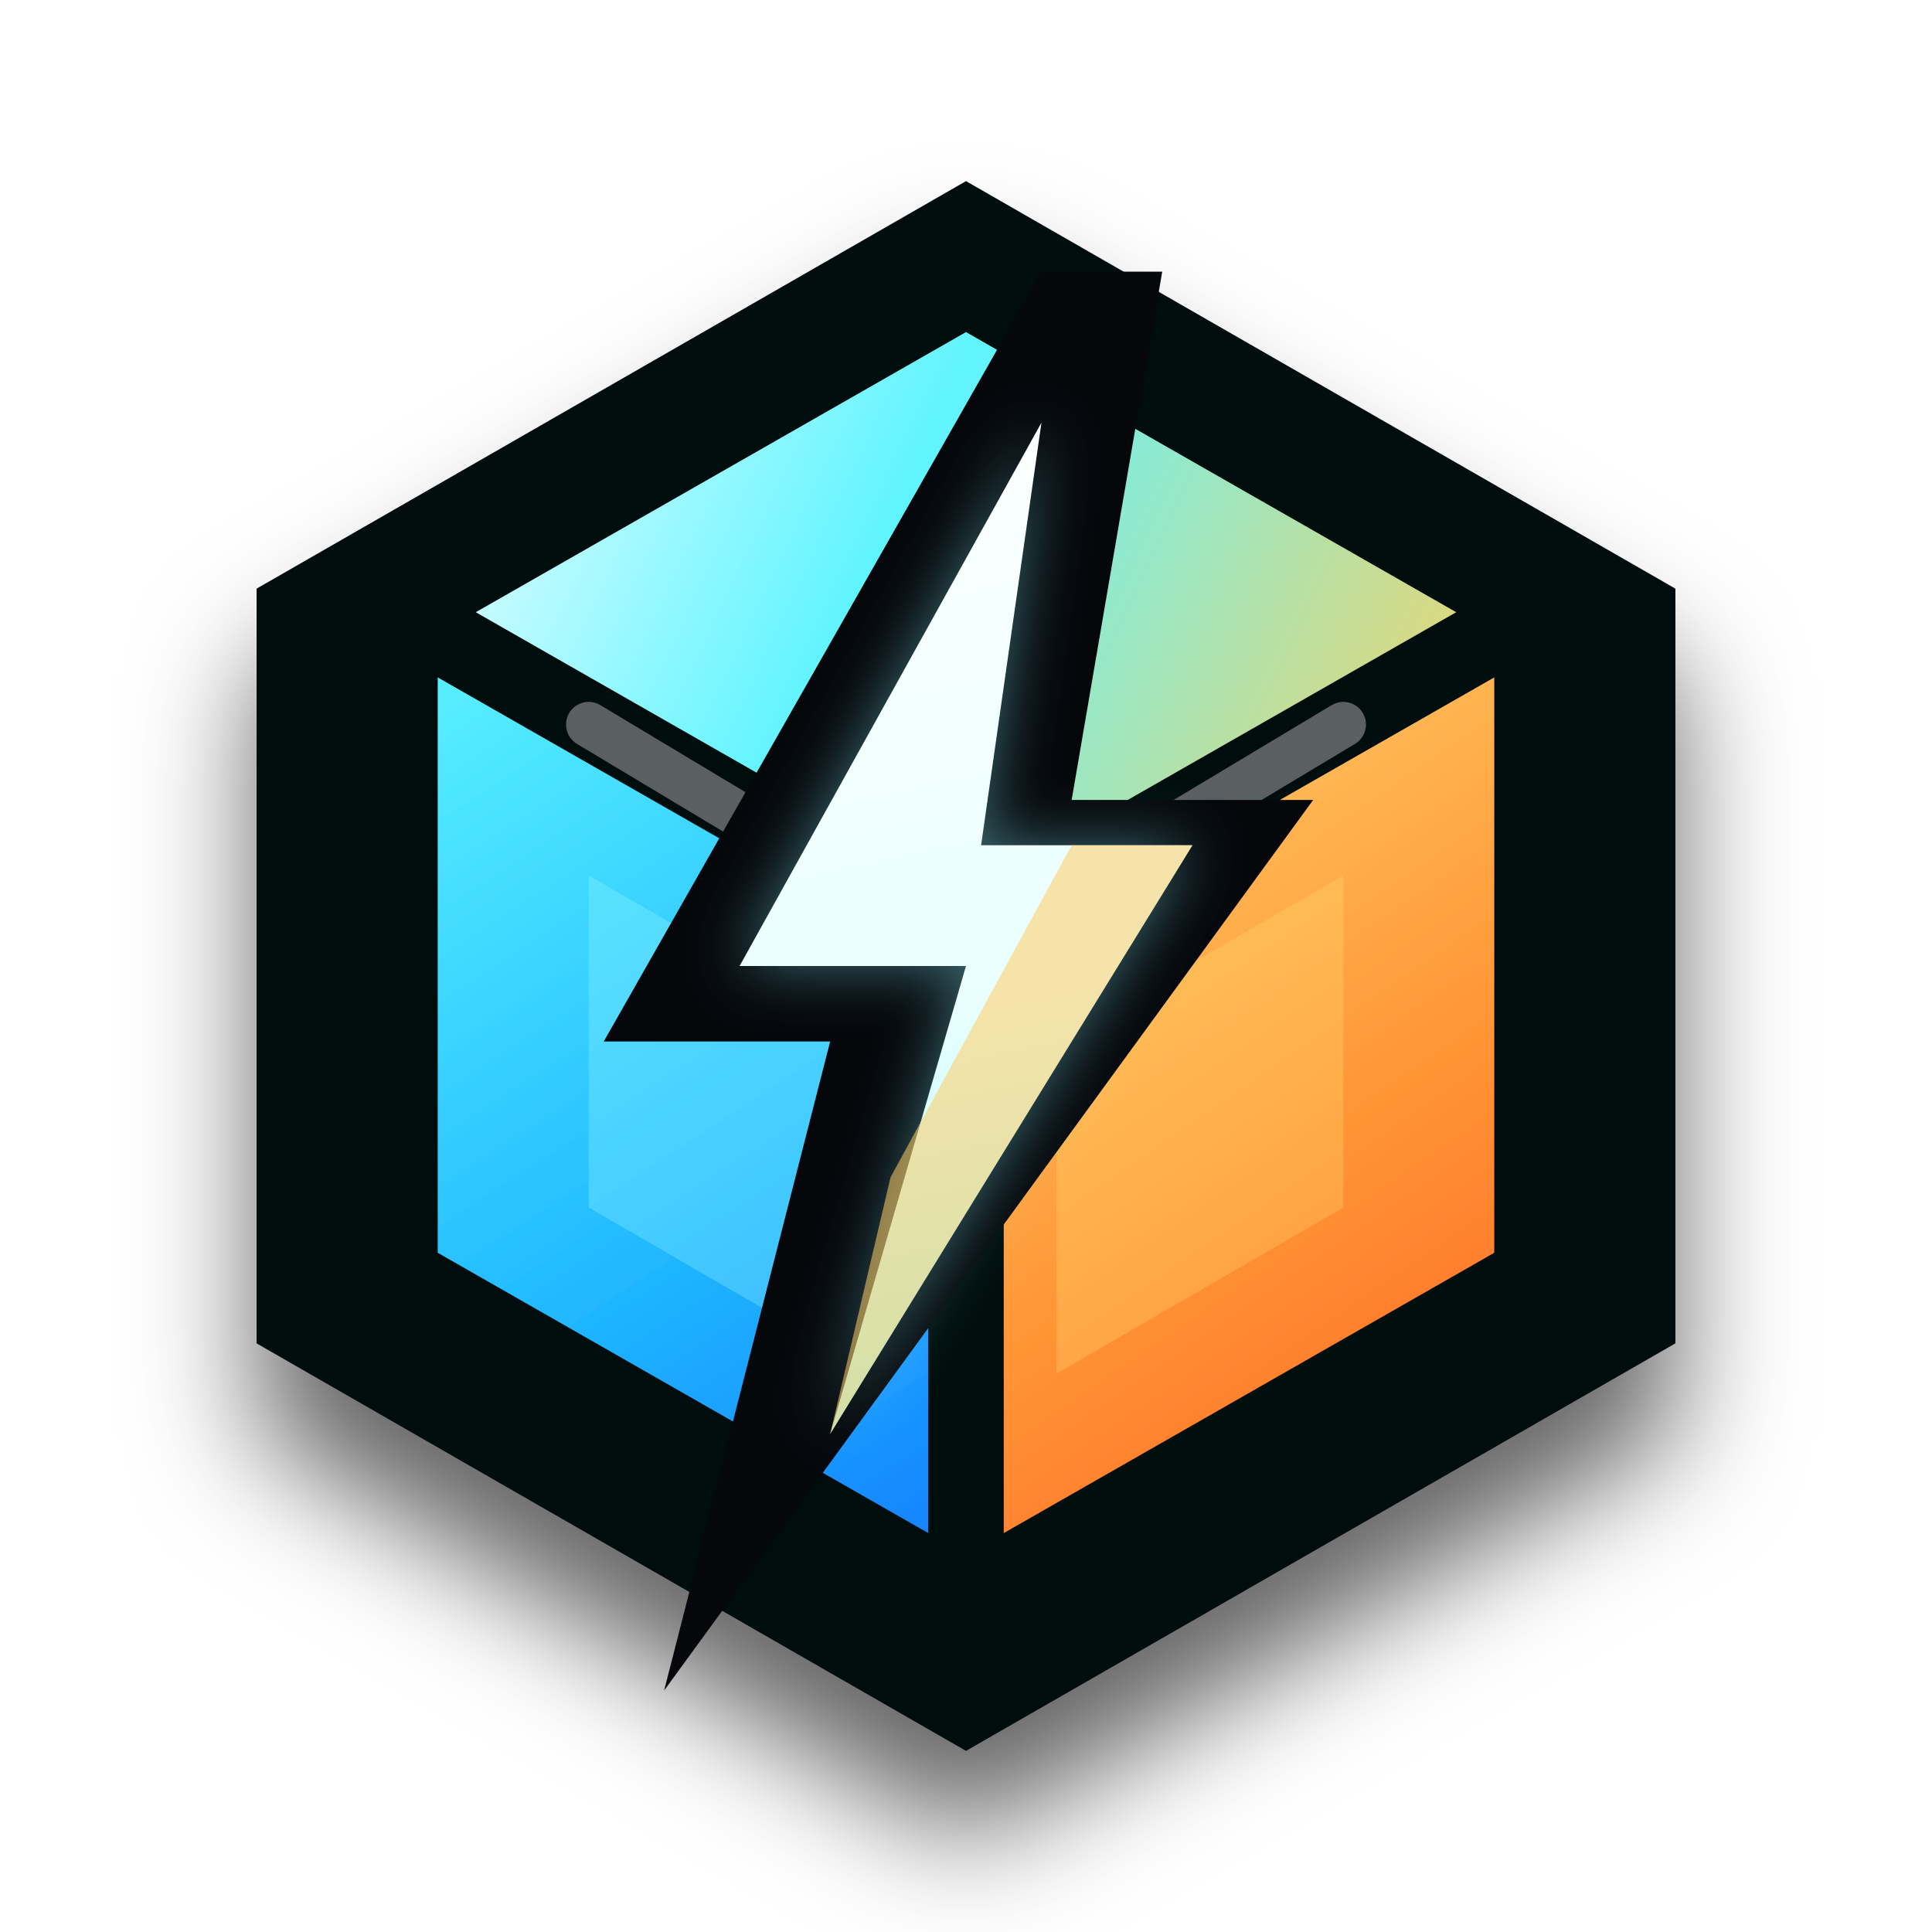
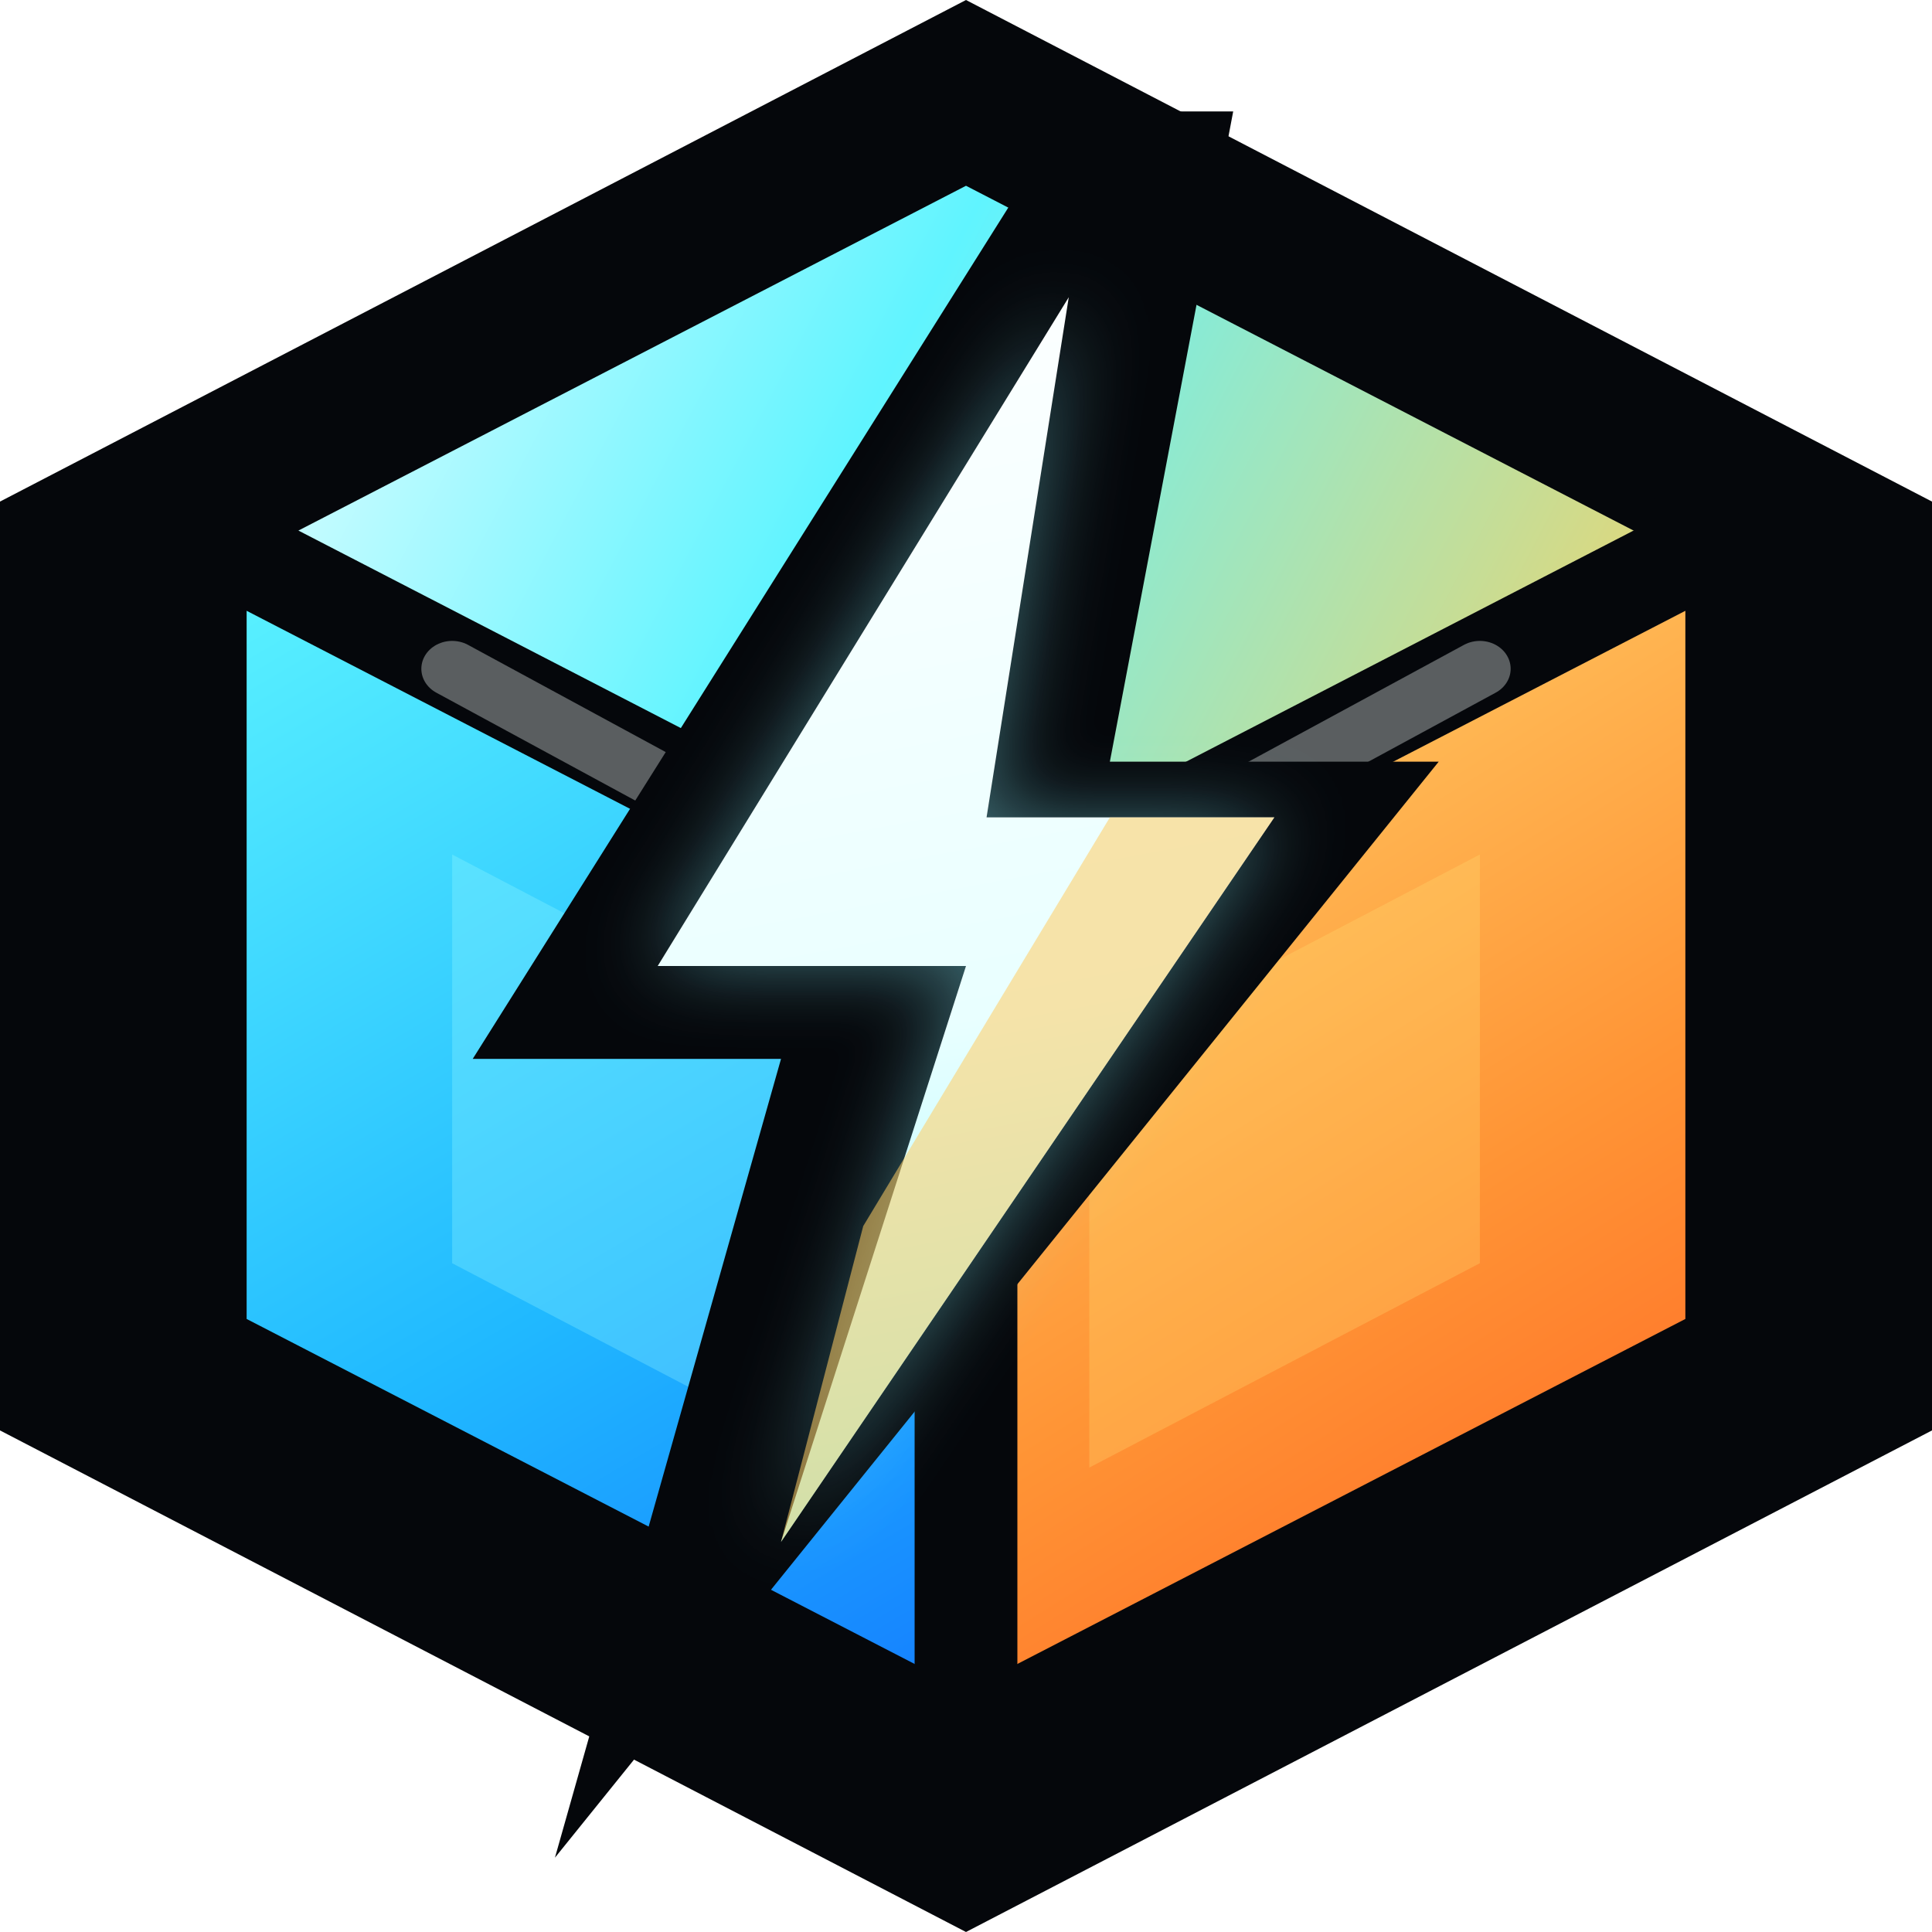
- <svg xmlns="http://www.w3.org/2000/svg" viewBox="0 0 128 128" role="img" aria-label="Slop Heroes logo">
+ <svg xmlns="http://www.w3.org/2000/svg" viewBox="0 0 128 128" width="128" height="128" role="img" aria-label="Slop Heroes logo">
  <defs>
    <linearGradient id="v2-top" x1="27" y1="22" x2="101" y2="57" gradientUnits="userSpaceOnUse">
      <stop stop-color="#f9ffff" />
      <stop offset=".42" stop-color="#60f4ff" />
      <stop offset="1" stop-color="#ffd05b" />
    </linearGradient>
    <linearGradient id="v2-left" x1="25" y1="48" x2="66" y2="111" gradientUnits="userSpaceOnUse">
      <stop stop-color="#57efff" />
      <stop offset=".52" stop-color="#20b9ff" />
      <stop offset="1" stop-color="#126fff" />
    </linearGradient>
    <linearGradient id="v2-right" x1="63" y1="50" x2="105" y2="111" gradientUnits="userSpaceOnUse">
      <stop stop-color="#ffcf68" />
      <stop offset=".48" stop-color="#ff9435" />
      <stop offset="1" stop-color="#ff521d" />
    </linearGradient>
    <linearGradient id="v2-bolt" x1="62" y1="24" x2="78" y2="102" gradientUnits="userSpaceOnUse">
      <stop stop-color="#ffffff" />
      <stop offset=".55" stop-color="#e9ffff" />
      <stop offset="1" stop-color="#7df6ff" />
    </linearGradient>
-     <filter id="v2-shadow" x="-30%" y="-30%" width="160%" height="160%">
-       <feDropShadow dx="0" dy="6" stdDeviation="4" flood-color="#000000" flood-opacity=".6" />
-     </filter>
    <filter id="v2-bolt-glow" x="-45%" y="-45%" width="190%" height="190%">
      <feGaussianBlur stdDeviation="2" result="blur" />
      <feColorMatrix in="blur" values="0 0 0 0 .25 0 0 0 0 .9 0 0 0 0 1 0 0 0 .42 0" />
      <feMerge>
        <feMergeNode />
        <feMergeNode in="SourceGraphic" />
      </feMerge>
    </filter>
  </defs>
-   <g filter="url(#v2-shadow)">
-     <path d="M64 12L111 39L111 89L64 116L17 89L17 39L64 12Z" fill="#05070b" />
-     <path d="M64 22L99 42L64 62L29 42L64 22Z" fill="url(#v2-top)" />
-     <path d="M29 42L64 62L64 103L29 83V42Z" fill="url(#v2-left)" />
-     <path d="M99 42L64 62L64 103L99 83V42Z" fill="url(#v2-right)" />
-     <path d="M64 22L99 42L64 62L29 42L64 22Z" fill="none" stroke="#05070b" stroke-width="7" stroke-linejoin="round" />
-     <path d="M29 42L64 62L64 103L29 83V42Z" fill="none" stroke="#05070b" stroke-width="7" stroke-linejoin="round" />
-     <path d="M99 42L64 62L64 103L99 83V42Z" fill="none" stroke="#05070b" stroke-width="7" stroke-linejoin="round" />
-     <path d="M64 22L99 42L64 62L29 42L64 22Z" fill="url(#v2-top)" />
-     <path d="M29 42L64 62V103L29 83V42Z" fill="url(#v2-left)" />
-     <path d="M99 42L64 62V103L99 83V42Z" fill="url(#v2-right)" />
-     <path d="M64 62V103" stroke="#05070b" stroke-width="5" stroke-linecap="round" />
-     <path d="M29 42L64 62L99 42" fill="none" stroke="#05070b" stroke-width="5" stroke-linecap="round" stroke-linejoin="round" />
-     <path d="M39 48L64 63L89 48" fill="none" stroke="#f8ffff" stroke-width="3" stroke-linecap="round" stroke-linejoin="round" opacity=".35" />
-     <path d="M39 58L58 69V91L39 80V58Z" fill="#9dfcff" opacity=".28" />
-     <path d="M89 58L70 69V91L89 80V58Z" fill="#ffe073" opacity=".28" />
-   </g>
-   <g transform="translate(-7 0)">
-     <path d="M76 18L47 69H62L51 112L94 53H78L84 18H76Z" fill="#05070b" />
-     <path d="M76 28L56 64H71L62 95L86 56H72L76 28Z" fill="url(#v2-bolt)" filter="url(#v2-bolt-glow)" />
-     <path d="M66 78L62 95L86 56H78L66 78Z" fill="#ffcc62" opacity=".55" />
+   <g transform="matrix(1.361702 0 0 1.230769 -23.14894 -14.76923)">
+     <g>
+       <path d="M64 12L111 39L111 89L64 116L17 89L17 39L64 12Z" fill="#05070b" />
+       <path d="M64 22L99 42L64 62L29 42L64 22Z" fill="url(#v2-top)" />
+       <path d="M29 42L64 62L64 103L29 83V42Z" fill="url(#v2-left)" />
+       <path d="M99 42L64 62L64 103L99 83V42Z" fill="url(#v2-right)" />
+       <path d="M64 22L99 42L64 62L29 42L64 22Z" fill="none" stroke="#05070b" stroke-width="7" stroke-linejoin="round" />
+       <path d="M29 42L64 62L64 103L29 83V42Z" fill="none" stroke="#05070b" stroke-width="7" stroke-linejoin="round" />
+       <path d="M99 42L64 62L64 103L99 83V42Z" fill="none" stroke="#05070b" stroke-width="7" stroke-linejoin="round" />
+       <path d="M64 22L99 42L64 62L29 42L64 22Z" fill="url(#v2-top)" />
+       <path d="M29 42L64 62V103L29 83V42Z" fill="url(#v2-left)" />
+       <path d="M99 42L64 62V103L99 83V42Z" fill="url(#v2-right)" />
+       <path d="M64 62V103" stroke="#05070b" stroke-width="5" stroke-linecap="round" />
+       <path d="M29 42L64 62L99 42" fill="none" stroke="#05070b" stroke-width="5" stroke-linecap="round" stroke-linejoin="round" />
+       <path d="M39 48L64 63L89 48" fill="none" stroke="#f8ffff" stroke-width="3" stroke-linecap="round" stroke-linejoin="round" opacity=".35" />
+       <path d="M39 58L58 69V91L39 80V58Z" fill="#9dfcff" opacity=".28" />
+       <path d="M89 58L70 69V91L89 80V58Z" fill="#ffe073" opacity=".28" />
+     </g>
+     <g transform="translate(-7 0)">
+       <path d="M76 18L47 69H62L51 112L94 53H78L84 18H76Z" fill="#05070b" />
+       <path d="M76 28L56 64H71L62 95L86 56H72L76 28Z" fill="url(#v2-bolt)" filter="url(#v2-bolt-glow)" />
+       <path d="M66 78L62 95L86 56H78L66 78Z" fill="#ffcc62" opacity=".55" />
+     </g>
  </g>
</svg>
